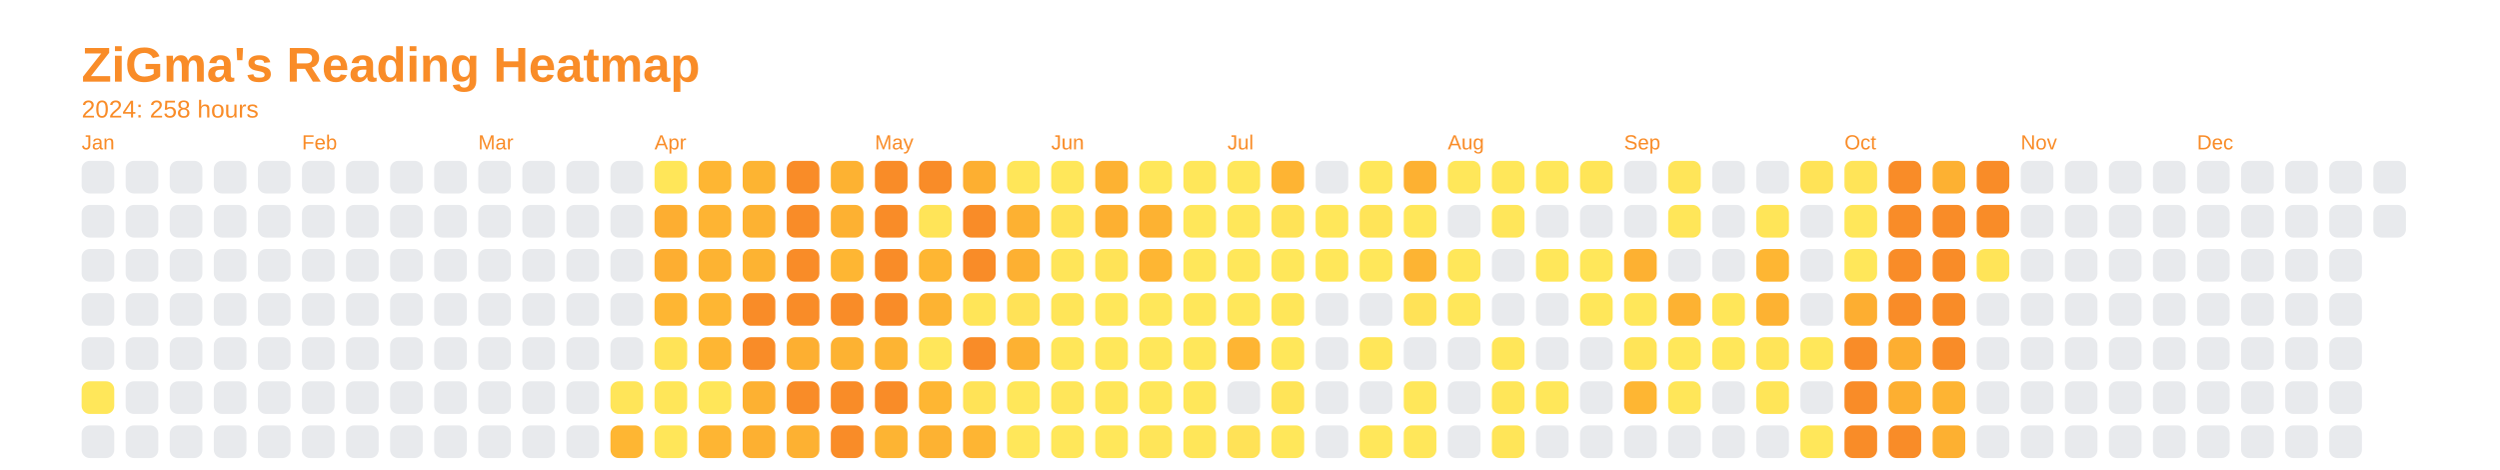
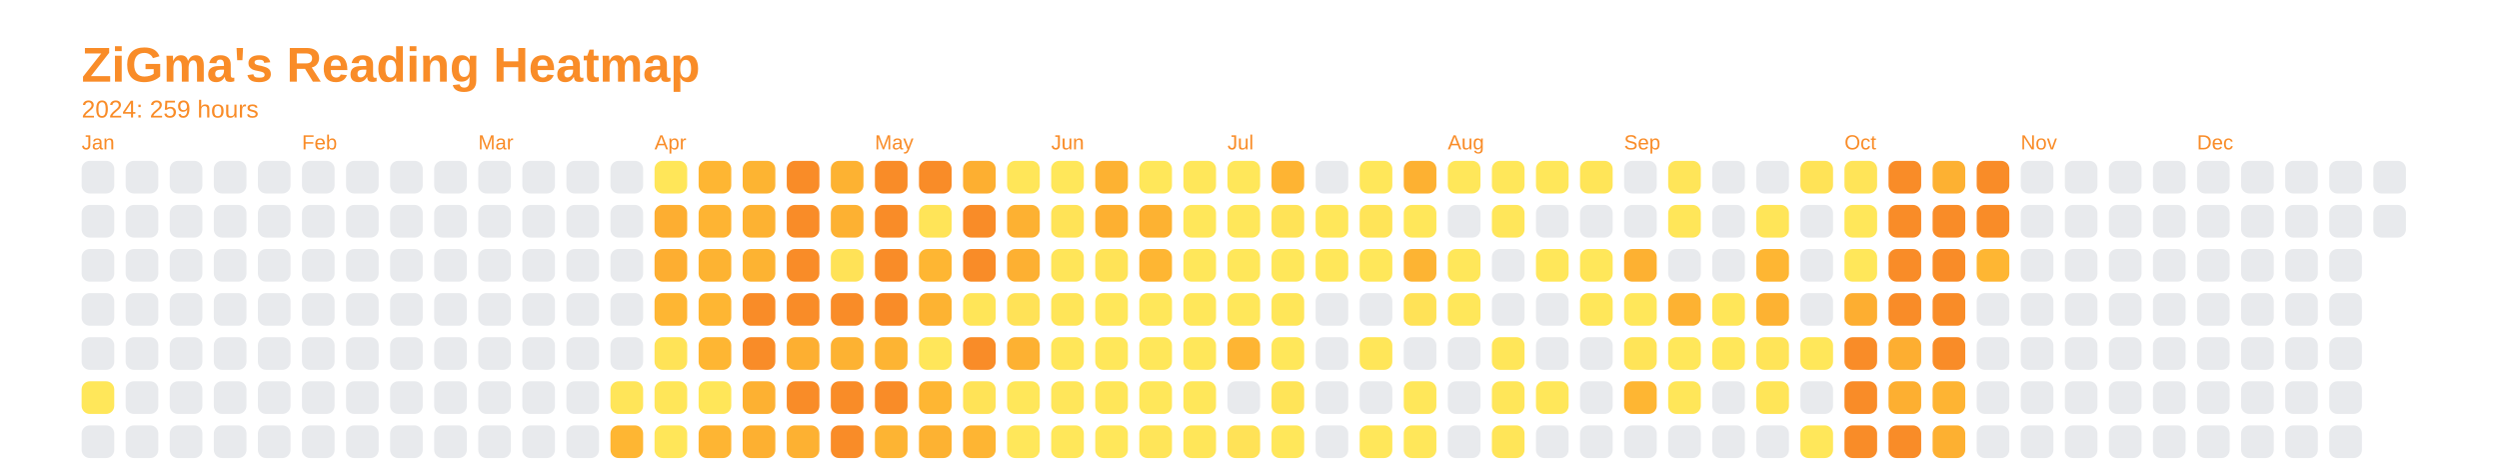
<svg xmlns="http://www.w3.org/2000/svg" baseProfile="full" height="57.5mm" version="1.1" viewBox="0,0,306.2,57.5" width="306.2mm">
  <defs />
  <rect fill="none" height="57.5" width="306.2" x="0" y="0" />
  <text fill="#f98c28" style="font-size:6px; font-family:Arial; font-weight:bold;" x="10" y="10">ZiGma's Reading Heatmap</text>
-   <text fill="#f98c28" style="font-size:3px; font-family:Arial;" x="10" y="14.4">2024: 258 hours</text>
+   <text fill="#f98c28" style="font-size:3px; font-family:Arial;" x="10" y="14.4">2024: 259 hours</text>
  <text fill="#f98c28" style="font-size:2.5px; font-family:Arial" x="10" y="18.3">Jan</text>
  <rect fill="#e8eaed" height="4" rx="1" ry="1" width="4" x="10" y="19.7" />
  <rect fill="#e8eaed" height="4" rx="1" ry="1" width="4" x="10" y="25.1" />
  <rect fill="#e8eaed" height="4" rx="1" ry="1" width="4" x="10" y="30.5" />
  <rect fill="#e8eaed" height="4" rx="1" ry="1" width="4" x="10" y="35.9" />
  <rect fill="#e8eaed" height="4" rx="1" ry="1" width="4" x="10" y="41.3" />
  <rect fill="#ffe75a" height="4" rx="1" ry="1" width="4" x="10" y="46.7" />
  <rect fill="#e8eaed" height="4" rx="1" ry="1" width="4" x="10" y="52.1" />
  <rect fill="#e8eaed" height="4" rx="1" ry="1" width="4" x="15.4" y="19.7" />
  <rect fill="#e8eaed" height="4" rx="1" ry="1" width="4" x="15.4" y="25.1" />
  <rect fill="#e8eaed" height="4" rx="1" ry="1" width="4" x="15.4" y="30.5" />
  <rect fill="#e8eaed" height="4" rx="1" ry="1" width="4" x="15.4" y="35.9" />
  <rect fill="#e8eaed" height="4" rx="1" ry="1" width="4" x="15.4" y="41.3" />
  <rect fill="#e8eaed" height="4" rx="1" ry="1" width="4" x="15.4" y="46.7" />
  <rect fill="#e8eaed" height="4" rx="1" ry="1" width="4" x="15.4" y="52.1" />
  <rect fill="#e8eaed" height="4" rx="1" ry="1" width="4" x="20.8" y="19.7" />
  <rect fill="#e8eaed" height="4" rx="1" ry="1" width="4" x="20.8" y="25.1" />
  <rect fill="#e8eaed" height="4" rx="1" ry="1" width="4" x="20.8" y="30.5" />
  <rect fill="#e8eaed" height="4" rx="1" ry="1" width="4" x="20.8" y="35.9" />
  <rect fill="#e8eaed" height="4" rx="1" ry="1" width="4" x="20.8" y="41.3" />
  <rect fill="#e8eaed" height="4" rx="1" ry="1" width="4" x="20.8" y="46.7" />
  <rect fill="#e8eaed" height="4" rx="1" ry="1" width="4" x="20.8" y="52.1" />
  <rect fill="#e8eaed" height="4" rx="1" ry="1" width="4" x="26.2" y="19.7" />
  <rect fill="#e8eaed" height="4" rx="1" ry="1" width="4" x="26.2" y="25.1" />
  <rect fill="#e8eaed" height="4" rx="1" ry="1" width="4" x="26.2" y="30.5" />
  <rect fill="#e8eaed" height="4" rx="1" ry="1" width="4" x="26.2" y="35.9" />
  <rect fill="#e8eaed" height="4" rx="1" ry="1" width="4" x="26.2" y="41.3" />
  <rect fill="#e8eaed" height="4" rx="1" ry="1" width="4" x="26.2" y="46.7" />
  <rect fill="#e8eaed" height="4" rx="1" ry="1" width="4" x="26.2" y="52.1" />
  <rect fill="#e8eaed" height="4" rx="1" ry="1" width="4" x="31.6" y="19.7" />
  <rect fill="#e8eaed" height="4" rx="1" ry="1" width="4" x="31.6" y="25.1" />
  <rect fill="#e8eaed" height="4" rx="1" ry="1" width="4" x="31.6" y="30.5" />
  <rect fill="#e8eaed" height="4" rx="1" ry="1" width="4" x="31.6" y="35.9" />
  <rect fill="#e8eaed" height="4" rx="1" ry="1" width="4" x="31.6" y="41.3" />
  <rect fill="#e8eaed" height="4" rx="1" ry="1" width="4" x="31.6" y="46.7" />
  <rect fill="#e8eaed" height="4" rx="1" ry="1" width="4" x="31.6" y="52.1" />
  <text fill="#f98c28" style="font-size:2.5px; font-family:Arial" x="37.0" y="18.3">Feb</text>
  <rect fill="#e8eaed" height="4" rx="1" ry="1" width="4" x="37.0" y="19.7" />
  <rect fill="#e8eaed" height="4" rx="1" ry="1" width="4" x="37.0" y="25.1" />
  <rect fill="#e8eaed" height="4" rx="1" ry="1" width="4" x="37.0" y="30.5" />
  <rect fill="#e8eaed" height="4" rx="1" ry="1" width="4" x="37.0" y="35.9" />
  <rect fill="#e8eaed" height="4" rx="1" ry="1" width="4" x="37.0" y="41.3" />
  <rect fill="#e8eaed" height="4" rx="1" ry="1" width="4" x="37.0" y="46.7" />
  <rect fill="#e8eaed" height="4" rx="1" ry="1" width="4" x="37.0" y="52.1" />
  <rect fill="#e8eaed" height="4" rx="1" ry="1" width="4" x="42.4" y="19.7" />
  <rect fill="#e8eaed" height="4" rx="1" ry="1" width="4" x="42.4" y="25.1" />
  <rect fill="#e8eaed" height="4" rx="1" ry="1" width="4" x="42.4" y="30.5" />
  <rect fill="#e8eaed" height="4" rx="1" ry="1" width="4" x="42.4" y="35.9" />
  <rect fill="#e8eaed" height="4" rx="1" ry="1" width="4" x="42.4" y="41.3" />
  <rect fill="#e8eaed" height="4" rx="1" ry="1" width="4" x="42.4" y="46.7" />
  <rect fill="#e8eaed" height="4" rx="1" ry="1" width="4" x="42.4" y="52.1" />
  <rect fill="#e8eaed" height="4" rx="1" ry="1" width="4" x="47.8" y="19.7" />
  <rect fill="#e8eaed" height="4" rx="1" ry="1" width="4" x="47.8" y="25.1" />
  <rect fill="#e8eaed" height="4" rx="1" ry="1" width="4" x="47.8" y="30.5" />
  <rect fill="#e8eaed" height="4" rx="1" ry="1" width="4" x="47.8" y="35.9" />
  <rect fill="#e8eaed" height="4" rx="1" ry="1" width="4" x="47.8" y="41.3" />
  <rect fill="#e8eaed" height="4" rx="1" ry="1" width="4" x="47.8" y="46.7" />
  <rect fill="#e8eaed" height="4" rx="1" ry="1" width="4" x="47.8" y="52.1" />
  <rect fill="#e8eaed" height="4" rx="1" ry="1" width="4" x="53.2" y="19.7" />
  <rect fill="#e8eaed" height="4" rx="1" ry="1" width="4" x="53.2" y="25.1" />
  <rect fill="#e8eaed" height="4" rx="1" ry="1" width="4" x="53.2" y="30.5" />
  <rect fill="#e8eaed" height="4" rx="1" ry="1" width="4" x="53.2" y="35.9" />
  <rect fill="#e8eaed" height="4" rx="1" ry="1" width="4" x="53.2" y="41.3" />
  <rect fill="#e8eaed" height="4" rx="1" ry="1" width="4" x="53.2" y="46.7" />
  <rect fill="#e8eaed" height="4" rx="1" ry="1" width="4" x="53.2" y="52.1" />
  <text fill="#f98c28" style="font-size:2.5px; font-family:Arial" x="58.6" y="18.3">Mar</text>
  <rect fill="#e8eaed" height="4" rx="1" ry="1" width="4" x="58.6" y="19.7" />
  <rect fill="#e8eaed" height="4" rx="1" ry="1" width="4" x="58.6" y="25.1" />
  <rect fill="#e8eaed" height="4" rx="1" ry="1" width="4" x="58.6" y="30.5" />
  <rect fill="#e8eaed" height="4" rx="1" ry="1" width="4" x="58.6" y="35.9" />
  <rect fill="#e8eaed" height="4" rx="1" ry="1" width="4" x="58.6" y="41.3" />
  <rect fill="#e8eaed" height="4" rx="1" ry="1" width="4" x="58.6" y="46.7" />
  <rect fill="#e8eaed" height="4" rx="1" ry="1" width="4" x="58.6" y="52.1" />
  <rect fill="#e8eaed" height="4" rx="1" ry="1" width="4" x="64" y="19.7" />
  <rect fill="#e8eaed" height="4" rx="1" ry="1" width="4" x="64" y="25.1" />
  <rect fill="#e8eaed" height="4" rx="1" ry="1" width="4" x="64" y="30.5" />
  <rect fill="#e8eaed" height="4" rx="1" ry="1" width="4" x="64" y="35.9" />
  <rect fill="#e8eaed" height="4" rx="1" ry="1" width="4" x="64" y="41.3" />
  <rect fill="#e8eaed" height="4" rx="1" ry="1" width="4" x="64" y="46.7" />
  <rect fill="#e8eaed" height="4" rx="1" ry="1" width="4" x="64" y="52.1" />
  <rect fill="#e8eaed" height="4" rx="1" ry="1" width="4" x="69.4" y="19.7" />
  <rect fill="#e8eaed" height="4" rx="1" ry="1" width="4" x="69.4" y="25.1" />
  <rect fill="#e8eaed" height="4" rx="1" ry="1" width="4" x="69.4" y="30.5" />
  <rect fill="#e8eaed" height="4" rx="1" ry="1" width="4" x="69.4" y="35.9" />
  <rect fill="#e8eaed" height="4" rx="1" ry="1" width="4" x="69.4" y="41.3" />
  <rect fill="#e8eaed" height="4" rx="1" ry="1" width="4" x="69.4" y="46.7" />
  <rect fill="#e8eaed" height="4" rx="1" ry="1" width="4" x="69.4" y="52.1" />
  <rect fill="#e8eaed" height="4" rx="1" ry="1" width="4" x="74.8" y="19.7" />
  <rect fill="#e8eaed" height="4" rx="1" ry="1" width="4" x="74.8" y="25.1" />
  <rect fill="#e8eaed" height="4" rx="1" ry="1" width="4" x="74.8" y="30.5" />
  <rect fill="#e8eaed" height="4" rx="1" ry="1" width="4" x="74.8" y="35.9" />
  <rect fill="#e8eaed" height="4" rx="1" ry="1" width="4" x="74.8" y="41.3" />
  <rect fill="#ffe559" height="4" rx="1" ry="1" width="4" x="74.8" y="46.7" />
  <rect fill="#feb633" height="4" rx="1" ry="1" width="4" x="74.8" y="52.1" />
  <text fill="#f98c28" style="font-size:2.5px; font-family:Arial" x="80.2" y="18.3">Apr</text>
  <rect fill="#ffe659" height="4" rx="1" ry="1" width="4" x="80.2" y="19.7" />
  <rect fill="#fdae31" height="4" rx="1" ry="1" width="4" x="80.2" y="25.1" />
  <rect fill="#fdae31" height="4" rx="1" ry="1" width="4" x="80.2" y="30.5" />
  <rect fill="#feb633" height="4" rx="1" ry="1" width="4" x="80.2" y="35.9" />
  <rect fill="#ffe357" height="4" rx="1" ry="1" width="4" x="80.2" y="41.3" />
  <rect fill="#ffe659" height="4" rx="1" ry="1" width="4" x="80.2" y="46.7" />
  <rect fill="#ffe659" height="4" rx="1" ry="1" width="4" x="80.2" y="52.1" />
  <rect fill="#feb633" height="4" rx="1" ry="1" width="4" x="85.6" y="19.7" />
  <rect fill="#feb433" height="4" rx="1" ry="1" width="4" x="85.6" y="25.1" />
  <rect fill="#fdb332" height="4" rx="1" ry="1" width="4" x="85.6" y="30.5" />
  <rect fill="#feb633" height="4" rx="1" ry="1" width="4" x="85.6" y="35.9" />
  <rect fill="#feb633" height="4" rx="1" ry="1" width="4" x="85.6" y="41.3" />
  <rect fill="#ffe659" height="4" rx="1" ry="1" width="4" x="85.6" y="46.7" />
  <rect fill="#feb533" height="4" rx="1" ry="1" width="4" x="85.6" y="52.1" />
  <rect fill="#fdb432" height="4" rx="1" ry="1" width="4" x="91" y="19.7" />
  <rect fill="#fdb232" height="4" rx="1" ry="1" width="4" x="91" y="25.1" />
  <rect fill="#fdb332" height="4" rx="1" ry="1" width="4" x="91" y="30.5" />
  <rect fill="#f98c28" height="4" rx="1" ry="1" width="4" x="91" y="35.9" />
  <rect fill="#f98c28" height="4" rx="1" ry="1" width="4" x="91" y="41.3" />
  <rect fill="#fdb132" height="4" rx="1" ry="1" width="4" x="91" y="46.7" />
  <rect fill="#fdb031" height="4" rx="1" ry="1" width="4" x="91" y="52.1" />
  <rect fill="#f98c28" height="4" rx="1" ry="1" width="4" x="96.4" y="19.7" />
  <rect fill="#f98c28" height="4" rx="1" ry="1" width="4" x="96.4" y="25.1" />
  <rect fill="#f98c28" height="4" rx="1" ry="1" width="4" x="96.4" y="30.5" />
  <rect fill="#f98c28" height="4" rx="1" ry="1" width="4" x="96.4" y="35.9" />
  <rect fill="#fdaf31" height="4" rx="1" ry="1" width="4" x="96.4" y="41.3" />
  <rect fill="#f98c28" height="4" rx="1" ry="1" width="4" x="96.4" y="46.7" />
  <rect fill="#fdb132" height="4" rx="1" ry="1" width="4" x="96.4" y="52.1" />
  <rect fill="#fdb232" height="4" rx="1" ry="1" width="4" x="101.8" y="19.7" />
  <rect fill="#fdb132" height="4" rx="1" ry="1" width="4" x="101.8" y="25.1" />
-   <rect fill="#feb633" height="4" rx="1" ry="1" width="4" x="101.8" y="30.5" />
+   <rect fill="#ffe257" height="4" rx="1" ry="1" width="4" x="101.8" y="30.5" />
  <rect fill="#f98c28" height="4" rx="1" ry="1" width="4" x="101.8" y="35.9" />
  <rect fill="#fdb232" height="4" rx="1" ry="1" width="4" x="101.8" y="41.3" />
  <rect fill="#f98c28" height="4" rx="1" ry="1" width="4" x="101.8" y="46.7" />
  <rect fill="#f98c28" height="4" rx="1" ry="1" width="4" x="101.8" y="52.1" />
  <text fill="#f98c28" style="font-size:2.5px; font-family:Arial" x="107.2" y="18.3">May</text>
  <rect fill="#f98c28" height="4" rx="1" ry="1" width="4" x="107.2" y="19.7" />
  <rect fill="#f98c28" height="4" rx="1" ry="1" width="4" x="107.2" y="25.1" />
  <rect fill="#f98c28" height="4" rx="1" ry="1" width="4" x="107.2" y="30.5" />
  <rect fill="#f98c28" height="4" rx="1" ry="1" width="4" x="107.2" y="35.9" />
  <rect fill="#fdb433" height="4" rx="1" ry="1" width="4" x="107.2" y="41.3" />
  <rect fill="#f98c28" height="4" rx="1" ry="1" width="4" x="107.2" y="46.7" />
  <rect fill="#fdb433" height="4" rx="1" ry="1" width="4" x="107.2" y="52.1" />
  <rect fill="#f98c28" height="4" rx="1" ry="1" width="4" x="112.6" y="19.7" />
  <rect fill="#ffe458" height="4" rx="1" ry="1" width="4" x="112.6" y="25.1" />
  <rect fill="#feb633" height="4" rx="1" ry="1" width="4" x="112.6" y="30.5" />
  <rect fill="#fdb332" height="4" rx="1" ry="1" width="4" x="112.6" y="35.9" />
  <rect fill="#ffe65a" height="4" rx="1" ry="1" width="4" x="112.6" y="41.3" />
  <rect fill="#feb633" height="4" rx="1" ry="1" width="4" x="112.6" y="46.7" />
  <rect fill="#fdb232" height="4" rx="1" ry="1" width="4" x="112.6" y="52.1" />
  <rect fill="#fdaf31" height="4" rx="1" ry="1" width="4" x="118" y="19.7" />
  <rect fill="#f98c28" height="4" rx="1" ry="1" width="4" x="118" y="25.1" />
  <rect fill="#f98c28" height="4" rx="1" ry="1" width="4" x="118" y="30.5" />
  <rect fill="#ffe558" height="4" rx="1" ry="1" width="4" x="118" y="35.9" />
  <rect fill="#f98c28" height="4" rx="1" ry="1" width="4" x="118" y="41.3" />
  <rect fill="#ffe357" height="4" rx="1" ry="1" width="4" x="118" y="46.7" />
  <rect fill="#feb533" height="4" rx="1" ry="1" width="4" x="118" y="52.1" />
  <rect fill="#ffe659" height="4" rx="1" ry="1" width="4" x="123.4" y="19.7" />
  <rect fill="#fdb132" height="4" rx="1" ry="1" width="4" x="123.4" y="25.1" />
  <rect fill="#fdb032" height="4" rx="1" ry="1" width="4" x="123.4" y="30.5" />
  <rect fill="#ffe257" height="4" rx="1" ry="1" width="4" x="123.4" y="35.9" />
  <rect fill="#fdb132" height="4" rx="1" ry="1" width="4" x="123.4" y="41.3" />
  <rect fill="#ffe75a" height="4" rx="1" ry="1" width="4" x="123.4" y="46.7" />
  <rect fill="#ffe75a" height="4" rx="1" ry="1" width="4" x="123.4" y="52.1" />
  <text fill="#f98c28" style="font-size:2.5px; font-family:Arial" x="128.8" y="18.3">Jun</text>
  <rect fill="#ffe75a" height="4" rx="1" ry="1" width="4" x="128.8" y="19.7" />
  <rect fill="#ffe357" height="4" rx="1" ry="1" width="4" x="128.8" y="25.1" />
  <rect fill="#ffe559" height="4" rx="1" ry="1" width="4" x="128.8" y="30.5" />
  <rect fill="#ffe558" height="4" rx="1" ry="1" width="4" x="128.8" y="35.9" />
  <rect fill="#ffe659" height="4" rx="1" ry="1" width="4" x="128.8" y="41.3" />
  <rect fill="#ffe65a" height="4" rx="1" ry="1" width="4" x="128.8" y="46.7" />
  <rect fill="#ffe75a" height="4" rx="1" ry="1" width="4" x="128.8" y="52.1" />
  <rect fill="#fdb232" height="4" rx="1" ry="1" width="4" x="134.2" y="19.7" />
  <rect fill="#fdb031" height="4" rx="1" ry="1" width="4" x="134.2" y="25.1" />
  <rect fill="#ffe357" height="4" rx="1" ry="1" width="4" x="134.2" y="30.5" />
  <rect fill="#ffe75a" height="4" rx="1" ry="1" width="4" x="134.2" y="35.9" />
  <rect fill="#ffe75a" height="4" rx="1" ry="1" width="4" x="134.2" y="41.3" />
  <rect fill="#ffe659" height="4" rx="1" ry="1" width="4" x="134.2" y="46.7" />
  <rect fill="#ffe75a" height="4" rx="1" ry="1" width="4" x="134.2" y="52.1" />
  <rect fill="#ffe75a" height="4" rx="1" ry="1" width="4" x="139.6" y="19.7" />
  <rect fill="#fdb232" height="4" rx="1" ry="1" width="4" x="139.6" y="25.1" />
  <rect fill="#feb633" height="4" rx="1" ry="1" width="4" x="139.6" y="30.5" />
  <rect fill="#ffe75a" height="4" rx="1" ry="1" width="4" x="139.6" y="35.9" />
  <rect fill="#ffe75a" height="4" rx="1" ry="1" width="4" x="139.6" y="41.3" />
  <rect fill="#ffe75a" height="4" rx="1" ry="1" width="4" x="139.6" y="46.7" />
  <rect fill="#ffe559" height="4" rx="1" ry="1" width="4" x="139.6" y="52.1" />
  <rect fill="#ffe75a" height="4" rx="1" ry="1" width="4" x="145" y="19.7" />
  <rect fill="#ffe75a" height="4" rx="1" ry="1" width="4" x="145" y="25.1" />
  <rect fill="#ffe75a" height="4" rx="1" ry="1" width="4" x="145" y="30.5" />
  <rect fill="#ffe75a" height="4" rx="1" ry="1" width="4" x="145" y="35.9" />
  <rect fill="#ffe75a" height="4" rx="1" ry="1" width="4" x="145" y="41.3" />
  <rect fill="#ffe75a" height="4" rx="1" ry="1" width="4" x="145" y="46.7" />
  <rect fill="#ffe659" height="4" rx="1" ry="1" width="4" x="145" y="52.1" />
  <text fill="#f98c28" style="font-size:2.5px; font-family:Arial" x="150.4" y="18.3">Jul</text>
  <rect fill="#ffe75a" height="4" rx="1" ry="1" width="4" x="150.4" y="19.7" />
  <rect fill="#ffe75a" height="4" rx="1" ry="1" width="4" x="150.4" y="25.1" />
  <rect fill="#ffe75a" height="4" rx="1" ry="1" width="4" x="150.4" y="30.5" />
  <rect fill="#ffe75a" height="4" rx="1" ry="1" width="4" x="150.4" y="35.9" />
  <rect fill="#feb533" height="4" rx="1" ry="1" width="4" x="150.4" y="41.3" />
  <rect fill="#e8eaed" height="4" rx="1" ry="1" width="4" x="150.4" y="46.7" />
  <rect fill="#ffe257" height="4" rx="1" ry="1" width="4" x="150.4" y="52.1" />
  <rect fill="#feb433" height="4" rx="1" ry="1" width="4" x="155.8" y="19.7" />
  <rect fill="#ffe357" height="4" rx="1" ry="1" width="4" x="155.8" y="25.1" />
  <rect fill="#ffe75a" height="4" rx="1" ry="1" width="4" x="155.8" y="30.5" />
  <rect fill="#ffe659" height="4" rx="1" ry="1" width="4" x="155.8" y="35.9" />
  <rect fill="#ffe75a" height="4" rx="1" ry="1" width="4" x="155.8" y="41.3" />
  <rect fill="#ffe458" height="4" rx="1" ry="1" width="4" x="155.8" y="46.7" />
  <rect fill="#ffe75a" height="4" rx="1" ry="1" width="4" x="155.8" y="52.1" />
  <rect fill="#e8eaed" height="4" rx="1" ry="1" width="4" x="161.2" y="19.7" />
  <rect fill="#ffe75a" height="4" rx="1" ry="1" width="4" x="161.2" y="25.1" />
  <rect fill="#ffe75a" height="4" rx="1" ry="1" width="4" x="161.2" y="30.5" />
  <rect fill="#e8eaed" height="4" rx="1" ry="1" width="4" x="161.2" y="35.9" />
  <rect fill="#e8eaed" height="4" rx="1" ry="1" width="4" x="161.2" y="41.3" />
  <rect fill="#e8eaed" height="4" rx="1" ry="1" width="4" x="161.2" y="46.7" />
  <rect fill="#e8eaed" height="4" rx="1" ry="1" width="4" x="161.2" y="52.1" />
  <rect fill="#ffe75a" height="4" rx="1" ry="1" width="4" x="166.6" y="19.7" />
  <rect fill="#ffe458" height="4" rx="1" ry="1" width="4" x="166.6" y="25.1" />
  <rect fill="#ffe75a" height="4" rx="1" ry="1" width="4" x="166.6" y="30.5" />
  <rect fill="#e8eaed" height="4" rx="1" ry="1" width="4" x="166.6" y="35.9" />
  <rect fill="#ffe659" height="4" rx="1" ry="1" width="4" x="166.6" y="41.3" />
  <rect fill="#e8eaed" height="4" rx="1" ry="1" width="4" x="166.6" y="46.7" />
  <rect fill="#ffe75a" height="4" rx="1" ry="1" width="4" x="166.6" y="52.1" />
  <rect fill="#fdb132" height="4" rx="1" ry="1" width="4" x="172" y="19.7" />
  <rect fill="#ffe75a" height="4" rx="1" ry="1" width="4" x="172" y="25.1" />
  <rect fill="#fdb433" height="4" rx="1" ry="1" width="4" x="172" y="30.5" />
  <rect fill="#ffe257" height="4" rx="1" ry="1" width="4" x="172" y="35.9" />
  <rect fill="#e8eaed" height="4" rx="1" ry="1" width="4" x="172" y="41.3" />
  <rect fill="#ffe75a" height="4" rx="1" ry="1" width="4" x="172" y="46.7" />
  <rect fill="#ffe75a" height="4" rx="1" ry="1" width="4" x="172" y="52.1" />
  <text fill="#f98c28" style="font-size:2.5px; font-family:Arial" x="177.4" y="18.3">Aug</text>
  <rect fill="#ffe75a" height="4" rx="1" ry="1" width="4" x="177.4" y="19.7" />
  <rect fill="#e8eaed" height="4" rx="1" ry="1" width="4" x="177.4" y="25.1" />
  <rect fill="#ffe75a" height="4" rx="1" ry="1" width="4" x="177.4" y="30.5" />
  <rect fill="#ffe75a" height="4" rx="1" ry="1" width="4" x="177.4" y="35.9" />
  <rect fill="#e8eaed" height="4" rx="1" ry="1" width="4" x="177.4" y="41.3" />
  <rect fill="#e8eaed" height="4" rx="1" ry="1" width="4" x="177.4" y="46.7" />
  <rect fill="#e8eaed" height="4" rx="1" ry="1" width="4" x="177.4" y="52.1" />
  <rect fill="#ffe75a" height="4" rx="1" ry="1" width="4" x="182.8" y="19.7" />
  <rect fill="#ffe65a" height="4" rx="1" ry="1" width="4" x="182.8" y="25.1" />
  <rect fill="#e8eaed" height="4" rx="1" ry="1" width="4" x="182.8" y="30.5" />
  <rect fill="#e8eaed" height="4" rx="1" ry="1" width="4" x="182.8" y="35.9" />
  <rect fill="#ffe659" height="4" rx="1" ry="1" width="4" x="182.8" y="41.3" />
  <rect fill="#ffe659" height="4" rx="1" ry="1" width="4" x="182.8" y="46.7" />
  <rect fill="#ffe558" height="4" rx="1" ry="1" width="4" x="182.8" y="52.1" />
  <rect fill="#ffe75a" height="4" rx="1" ry="1" width="4" x="188.2" y="19.7" />
  <rect fill="#e8eaed" height="4" rx="1" ry="1" width="4" x="188.2" y="25.1" />
  <rect fill="#ffe75a" height="4" rx="1" ry="1" width="4" x="188.2" y="30.5" />
  <rect fill="#e8eaed" height="4" rx="1" ry="1" width="4" x="188.2" y="35.9" />
  <rect fill="#e8eaed" height="4" rx="1" ry="1" width="4" x="188.2" y="41.3" />
  <rect fill="#ffe75a" height="4" rx="1" ry="1" width="4" x="188.2" y="46.7" />
  <rect fill="#e8eaed" height="4" rx="1" ry="1" width="4" x="188.2" y="52.1" />
  <rect fill="#ffe558" height="4" rx="1" ry="1" width="4" x="193.6" y="19.7" />
  <rect fill="#e8eaed" height="4" rx="1" ry="1" width="4" x="193.6" y="25.1" />
  <rect fill="#ffe75a" height="4" rx="1" ry="1" width="4" x="193.6" y="30.5" />
  <rect fill="#ffe75a" height="4" rx="1" ry="1" width="4" x="193.6" y="35.9" />
  <rect fill="#e8eaed" height="4" rx="1" ry="1" width="4" x="193.6" y="41.3" />
  <rect fill="#e8eaed" height="4" rx="1" ry="1" width="4" x="193.6" y="46.7" />
  <rect fill="#e8eaed" height="4" rx="1" ry="1" width="4" x="193.6" y="52.1" />
  <text fill="#f98c28" style="font-size:2.5px; font-family:Arial" x="199" y="18.3">Sep</text>
  <rect fill="#e8eaed" height="4" rx="1" ry="1" width="4" x="199" y="19.7" />
  <rect fill="#e8eaed" height="4" rx="1" ry="1" width="4" x="199" y="25.1" />
  <rect fill="#fdb132" height="4" rx="1" ry="1" width="4" x="199" y="30.5" />
  <rect fill="#ffe75a" height="4" rx="1" ry="1" width="4" x="199" y="35.9" />
  <rect fill="#ffe458" height="4" rx="1" ry="1" width="4" x="199" y="41.3" />
  <rect fill="#feb633" height="4" rx="1" ry="1" width="4" x="199" y="46.7" />
  <rect fill="#e8eaed" height="4" rx="1" ry="1" width="4" x="199" y="52.1" />
  <rect fill="#ffe559" height="4" rx="1" ry="1" width="4" x="204.4" y="19.7" />
  <rect fill="#ffe659" height="4" rx="1" ry="1" width="4" x="204.4" y="25.1" />
  <rect fill="#e8eaed" height="4" rx="1" ry="1" width="4" x="204.4" y="30.5" />
  <rect fill="#fdb232" height="4" rx="1" ry="1" width="4" x="204.4" y="35.9" />
  <rect fill="#ffe75a" height="4" rx="1" ry="1" width="4" x="204.4" y="41.3" />
  <rect fill="#ffe659" height="4" rx="1" ry="1" width="4" x="204.4" y="46.7" />
  <rect fill="#e8eaed" height="4" rx="1" ry="1" width="4" x="204.4" y="52.1" />
  <rect fill="#e8eaed" height="4" rx="1" ry="1" width="4" x="209.8" y="19.7" />
  <rect fill="#e8eaed" height="4" rx="1" ry="1" width="4" x="209.8" y="25.1" />
  <rect fill="#e8eaed" height="4" rx="1" ry="1" width="4" x="209.8" y="30.5" />
  <rect fill="#ffe659" height="4" rx="1" ry="1" width="4" x="209.8" y="35.9" />
  <rect fill="#ffe75a" height="4" rx="1" ry="1" width="4" x="209.8" y="41.3" />
  <rect fill="#e8eaed" height="4" rx="1" ry="1" width="4" x="209.8" y="46.7" />
  <rect fill="#e8eaed" height="4" rx="1" ry="1" width="4" x="209.8" y="52.1" />
  <rect fill="#e8eaed" height="4" rx="1" ry="1" width="4" x="215.2" y="19.7" />
  <rect fill="#ffe558" height="4" rx="1" ry="1" width="4" x="215.2" y="25.1" />
  <rect fill="#feb633" height="4" rx="1" ry="1" width="4" x="215.2" y="30.5" />
  <rect fill="#fdb232" height="4" rx="1" ry="1" width="4" x="215.2" y="35.9" />
  <rect fill="#ffe458" height="4" rx="1" ry="1" width="4" x="215.2" y="41.3" />
  <rect fill="#ffe558" height="4" rx="1" ry="1" width="4" x="215.2" y="46.7" />
  <rect fill="#e8eaed" height="4" rx="1" ry="1" width="4" x="215.2" y="52.1" />
  <rect fill="#ffe357" height="4" rx="1" ry="1" width="4" x="220.6" y="19.7" />
  <rect fill="#e8eaed" height="4" rx="1" ry="1" width="4" x="220.6" y="25.1" />
  <rect fill="#e8eaed" height="4" rx="1" ry="1" width="4" x="220.6" y="30.5" />
  <rect fill="#e8eaed" height="4" rx="1" ry="1" width="4" x="220.6" y="35.9" />
  <rect fill="#ffe75a" height="4" rx="1" ry="1" width="4" x="220.6" y="41.3" />
  <rect fill="#e8eaed" height="4" rx="1" ry="1" width="4" x="220.6" y="46.7" />
  <rect fill="#ffe75a" height="4" rx="1" ry="1" width="4" x="220.6" y="52.1" />
  <text fill="#f98c28" style="font-size:2.5px; font-family:Arial" x="226" y="18.3">Oct</text>
  <rect fill="#ffe458" height="4" rx="1" ry="1" width="4" x="226" y="19.7" />
  <rect fill="#ffe75a" height="4" rx="1" ry="1" width="4" x="226" y="25.1" />
  <rect fill="#ffe75a" height="4" rx="1" ry="1" width="4" x="226" y="30.5" />
  <rect fill="#fdae31" height="4" rx="1" ry="1" width="4" x="226" y="35.9" />
  <rect fill="#f98c28" height="4" rx="1" ry="1" width="4" x="226" y="41.3" />
  <rect fill="#f98c28" height="4" rx="1" ry="1" width="4" x="226" y="46.7" />
  <rect fill="#f98c28" height="4" rx="1" ry="1" width="4" x="226" y="52.1" />
  <rect fill="#f98c28" height="4" rx="1" ry="1" width="4" x="231.4" y="19.7" />
  <rect fill="#f98c28" height="4" rx="1" ry="1" width="4" x="231.4" y="25.1" />
  <rect fill="#f98c28" height="4" rx="1" ry="1" width="4" x="231.4" y="30.5" />
  <rect fill="#f98c28" height="4" rx="1" ry="1" width="4" x="231.4" y="35.9" />
  <rect fill="#fdae31" height="4" rx="1" ry="1" width="4" x="231.4" y="41.3" />
  <rect fill="#fdaf31" height="4" rx="1" ry="1" width="4" x="231.4" y="46.7" />
  <rect fill="#f98c28" height="4" rx="1" ry="1" width="4" x="231.4" y="52.1" />
  <rect fill="#fdb132" height="4" rx="1" ry="1" width="4" x="236.8" y="19.7" />
  <rect fill="#f98c28" height="4" rx="1" ry="1" width="4" x="236.8" y="25.1" />
  <rect fill="#f98c28" height="4" rx="1" ry="1" width="4" x="236.8" y="30.5" />
  <rect fill="#f98c28" height="4" rx="1" ry="1" width="4" x="236.8" y="35.9" />
  <rect fill="#f98c28" height="4" rx="1" ry="1" width="4" x="236.8" y="41.3" />
  <rect fill="#feb433" height="4" rx="1" ry="1" width="4" x="236.8" y="46.7" />
  <rect fill="#fdb031" height="4" rx="1" ry="1" width="4" x="236.8" y="52.1" />
  <rect fill="#f98c28" height="4" rx="1" ry="1" width="4" x="242.2" y="19.7" />
  <rect fill="#f98c28" height="4" rx="1" ry="1" width="4" x="242.2" y="25.1" />
-   <rect fill="#ffe458" height="4" rx="1" ry="1" width="4" x="242.2" y="30.5" />
+   <rect fill="#feb633" height="4" rx="1" ry="1" width="4" x="242.2" y="30.5" />
  <rect fill="#e8eaed" height="4" rx="1" ry="1" width="4" x="242.2" y="35.9" />
  <rect fill="#e8eaed" height="4" rx="1" ry="1" width="4" x="242.2" y="41.3" />
  <rect fill="#e8eaed" height="4" rx="1" ry="1" width="4" x="242.2" y="46.7" />
  <rect fill="#e8eaed" height="4" rx="1" ry="1" width="4" x="242.2" y="52.1" />
  <text fill="#f98c28" style="font-size:2.5px; font-family:Arial" x="247.6" y="18.3">Nov</text>
  <rect fill="#e8eaed" height="4" rx="1" ry="1" width="4" x="247.6" y="19.7" />
  <rect fill="#e8eaed" height="4" rx="1" ry="1" width="4" x="247.6" y="25.1" />
  <rect fill="#e8eaed" height="4" rx="1" ry="1" width="4" x="247.6" y="30.5" />
  <rect fill="#e8eaed" height="4" rx="1" ry="1" width="4" x="247.6" y="35.9" />
  <rect fill="#e8eaed" height="4" rx="1" ry="1" width="4" x="247.6" y="41.3" />
  <rect fill="#e8eaed" height="4" rx="1" ry="1" width="4" x="247.6" y="46.7" />
  <rect fill="#e8eaed" height="4" rx="1" ry="1" width="4" x="247.6" y="52.1" />
  <rect fill="#e8eaed" height="4" rx="1" ry="1" width="4" x="253" y="19.7" />
  <rect fill="#e8eaed" height="4" rx="1" ry="1" width="4" x="253" y="25.1" />
  <rect fill="#e8eaed" height="4" rx="1" ry="1" width="4" x="253" y="30.5" />
  <rect fill="#e8eaed" height="4" rx="1" ry="1" width="4" x="253" y="35.9" />
  <rect fill="#e8eaed" height="4" rx="1" ry="1" width="4" x="253" y="41.3" />
  <rect fill="#e8eaed" height="4" rx="1" ry="1" width="4" x="253" y="46.7" />
  <rect fill="#e8eaed" height="4" rx="1" ry="1" width="4" x="253" y="52.1" />
  <rect fill="#e8eaed" height="4" rx="1" ry="1" width="4" x="258.4" y="19.7" />
  <rect fill="#e8eaed" height="4" rx="1" ry="1" width="4" x="258.4" y="25.1" />
  <rect fill="#e8eaed" height="4" rx="1" ry="1" width="4" x="258.4" y="30.5" />
  <rect fill="#e8eaed" height="4" rx="1" ry="1" width="4" x="258.4" y="35.9" />
  <rect fill="#e8eaed" height="4" rx="1" ry="1" width="4" x="258.4" y="41.3" />
  <rect fill="#e8eaed" height="4" rx="1" ry="1" width="4" x="258.4" y="46.7" />
  <rect fill="#e8eaed" height="4" rx="1" ry="1" width="4" x="258.4" y="52.1" />
  <rect fill="#e8eaed" height="4" rx="1" ry="1" width="4" x="263.8" y="19.7" />
  <rect fill="#e8eaed" height="4" rx="1" ry="1" width="4" x="263.8" y="25.1" />
  <rect fill="#e8eaed" height="4" rx="1" ry="1" width="4" x="263.8" y="30.5" />
  <rect fill="#e8eaed" height="4" rx="1" ry="1" width="4" x="263.8" y="35.9" />
  <rect fill="#e8eaed" height="4" rx="1" ry="1" width="4" x="263.8" y="41.3" />
  <rect fill="#e8eaed" height="4" rx="1" ry="1" width="4" x="263.8" y="46.7" />
  <rect fill="#e8eaed" height="4" rx="1" ry="1" width="4" x="263.8" y="52.1" />
  <text fill="#f98c28" style="font-size:2.5px; font-family:Arial" x="269.2" y="18.3">Dec</text>
  <rect fill="#e8eaed" height="4" rx="1" ry="1" width="4" x="269.2" y="19.7" />
  <rect fill="#e8eaed" height="4" rx="1" ry="1" width="4" x="269.2" y="25.1" />
  <rect fill="#e8eaed" height="4" rx="1" ry="1" width="4" x="269.2" y="30.5" />
  <rect fill="#e8eaed" height="4" rx="1" ry="1" width="4" x="269.2" y="35.9" />
  <rect fill="#e8eaed" height="4" rx="1" ry="1" width="4" x="269.2" y="41.3" />
  <rect fill="#e8eaed" height="4" rx="1" ry="1" width="4" x="269.2" y="46.7" />
  <rect fill="#e8eaed" height="4" rx="1" ry="1" width="4" x="269.2" y="52.1" />
  <rect fill="#e8eaed" height="4" rx="1" ry="1" width="4" x="274.6" y="19.7" />
  <rect fill="#e8eaed" height="4" rx="1" ry="1" width="4" x="274.6" y="25.1" />
  <rect fill="#e8eaed" height="4" rx="1" ry="1" width="4" x="274.6" y="30.5" />
  <rect fill="#e8eaed" height="4" rx="1" ry="1" width="4" x="274.6" y="35.9" />
  <rect fill="#e8eaed" height="4" rx="1" ry="1" width="4" x="274.6" y="41.3" />
  <rect fill="#e8eaed" height="4" rx="1" ry="1" width="4" x="274.6" y="46.7" />
  <rect fill="#e8eaed" height="4" rx="1" ry="1" width="4" x="274.6" y="52.1" />
  <rect fill="#e8eaed" height="4" rx="1" ry="1" width="4" x="280" y="19.7" />
  <rect fill="#e8eaed" height="4" rx="1" ry="1" width="4" x="280" y="25.1" />
  <rect fill="#e8eaed" height="4" rx="1" ry="1" width="4" x="280" y="30.5" />
  <rect fill="#e8eaed" height="4" rx="1" ry="1" width="4" x="280" y="35.9" />
  <rect fill="#e8eaed" height="4" rx="1" ry="1" width="4" x="280" y="41.3" />
  <rect fill="#e8eaed" height="4" rx="1" ry="1" width="4" x="280" y="46.7" />
  <rect fill="#e8eaed" height="4" rx="1" ry="1" width="4" x="280" y="52.1" />
  <rect fill="#e8eaed" height="4" rx="1" ry="1" width="4" x="285.4" y="19.7" />
  <rect fill="#e8eaed" height="4" rx="1" ry="1" width="4" x="285.4" y="25.1" />
  <rect fill="#e8eaed" height="4" rx="1" ry="1" width="4" x="285.4" y="30.5" />
  <rect fill="#e8eaed" height="4" rx="1" ry="1" width="4" x="285.4" y="35.9" />
  <rect fill="#e8eaed" height="4" rx="1" ry="1" width="4" x="285.4" y="41.3" />
  <rect fill="#e8eaed" height="4" rx="1" ry="1" width="4" x="285.4" y="46.7" />
  <rect fill="#e8eaed" height="4" rx="1" ry="1" width="4" x="285.4" y="52.1" />
  <rect fill="#e8eaed" height="4" rx="1" ry="1" width="4" x="290.8" y="19.7" />
  <rect fill="#e8eaed" height="4" rx="1" ry="1" width="4" x="290.8" y="25.1" />
</svg>
